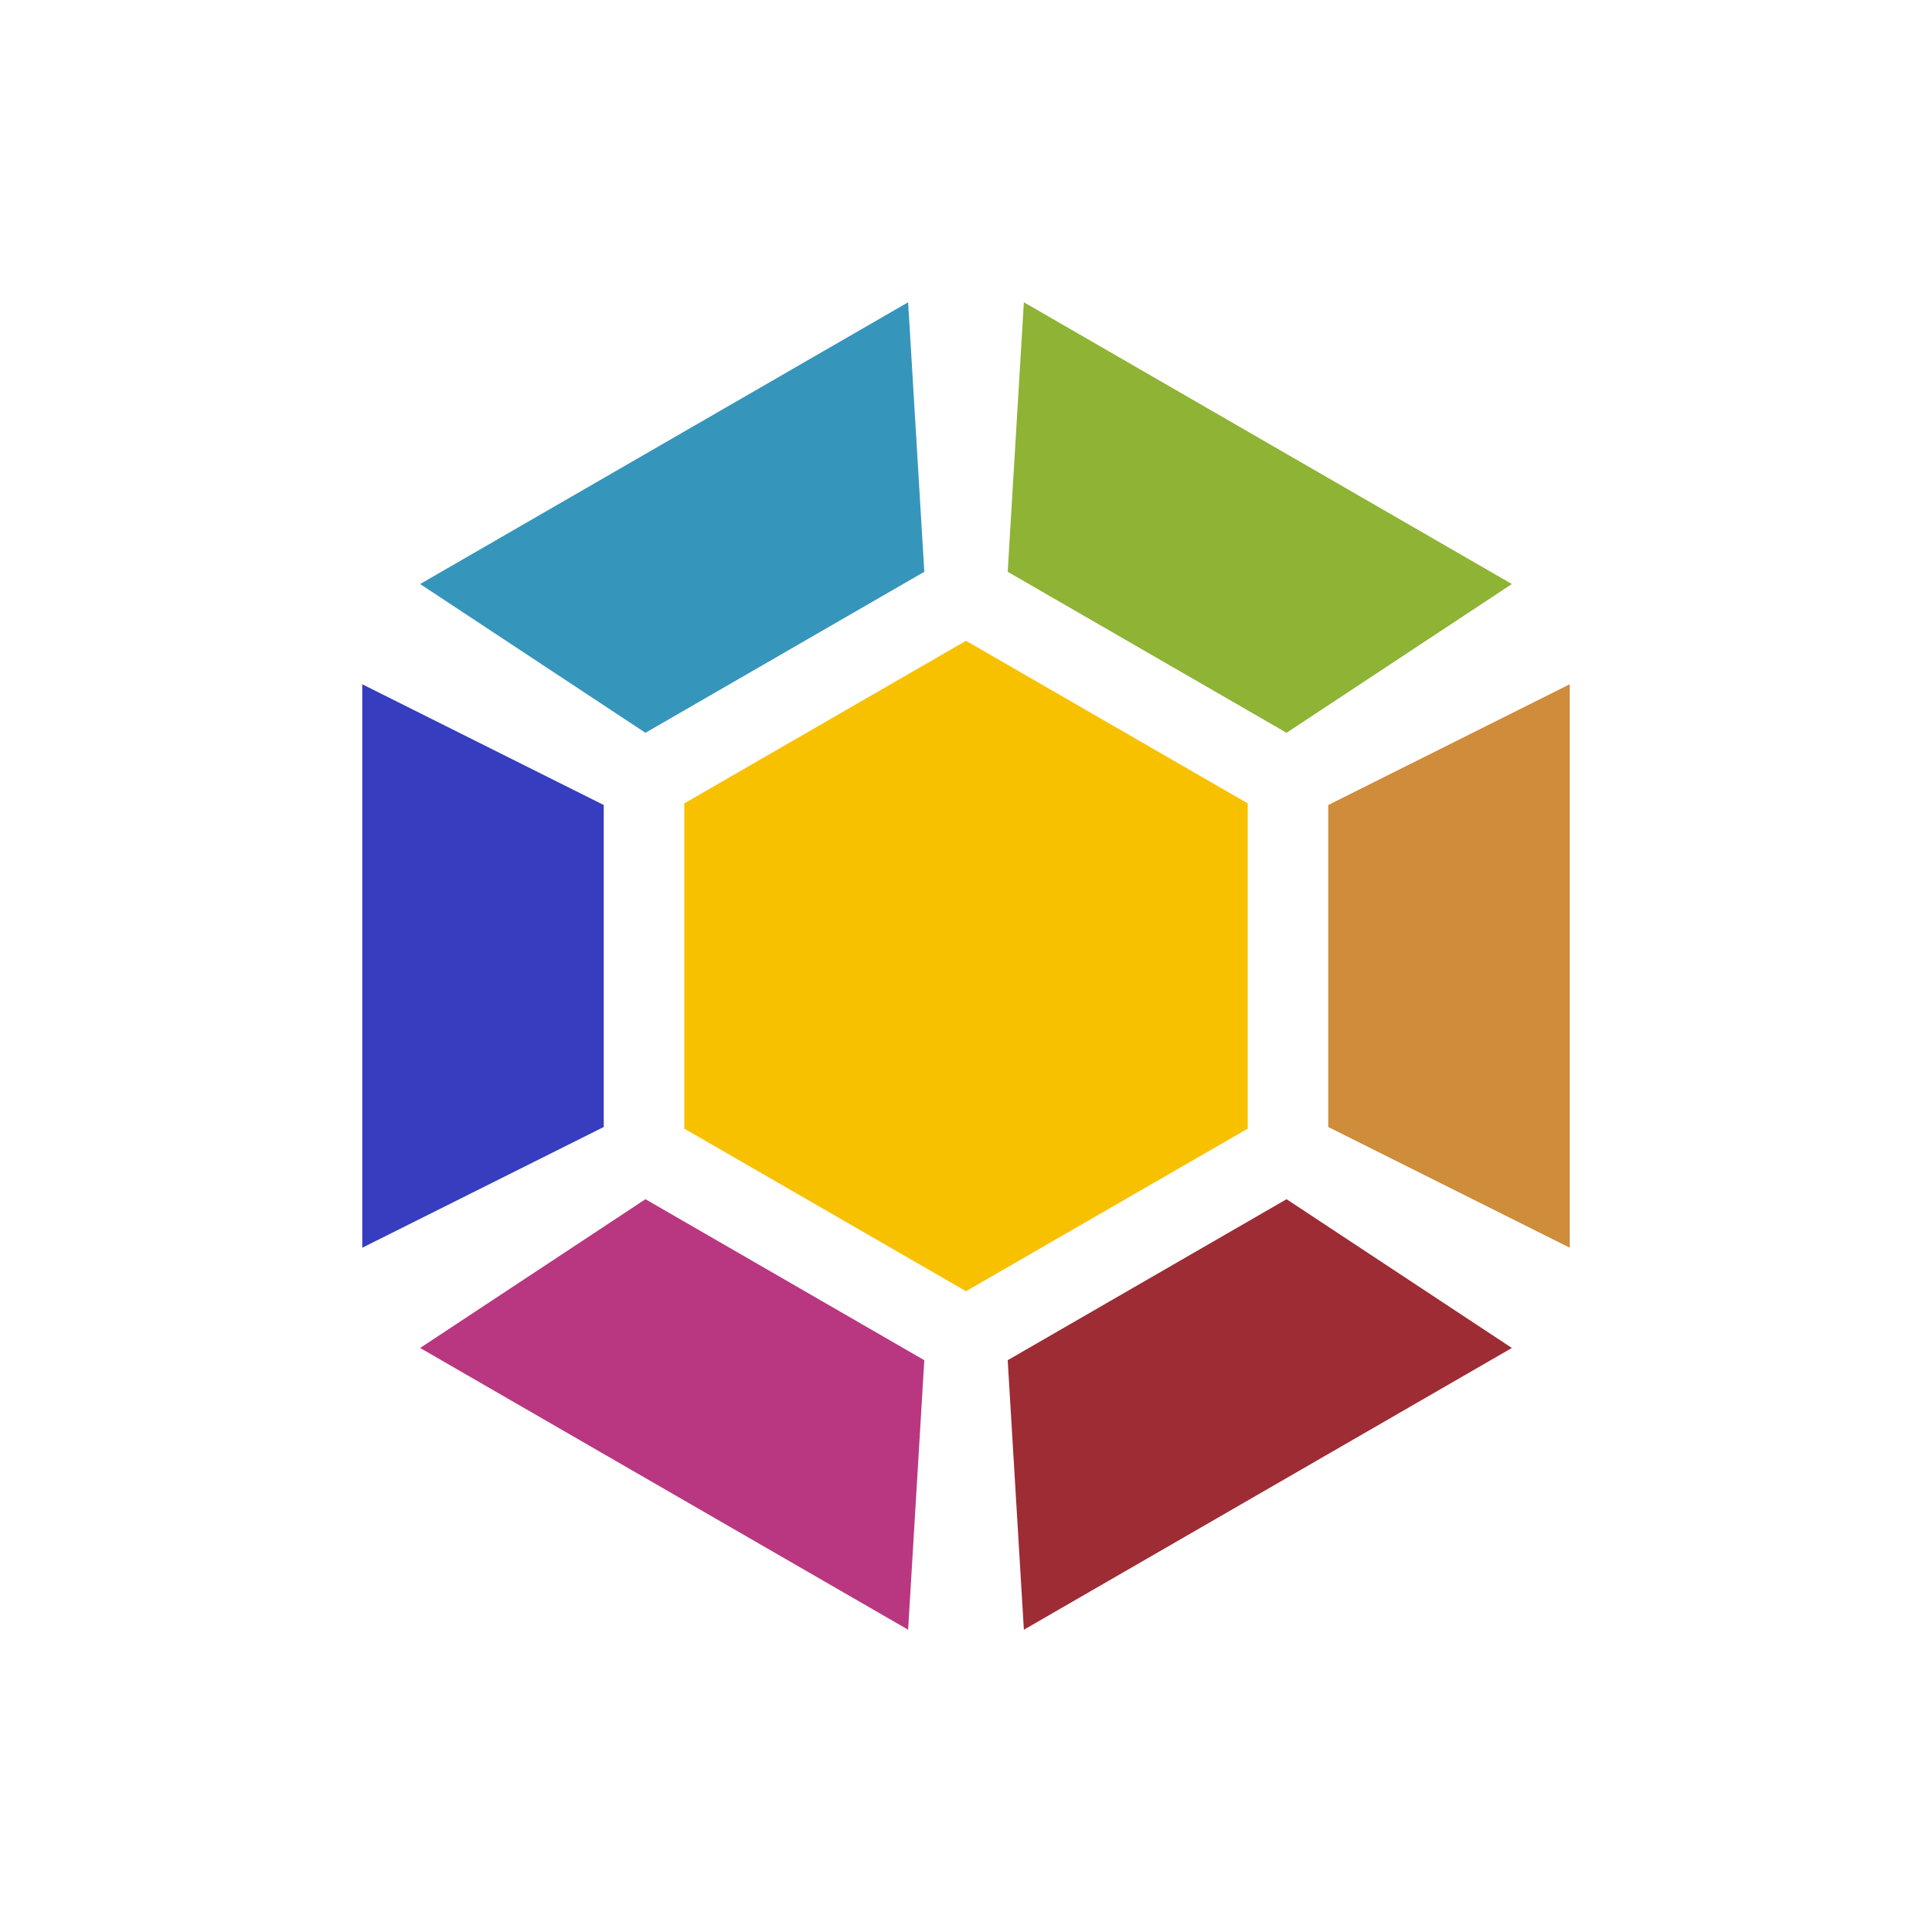
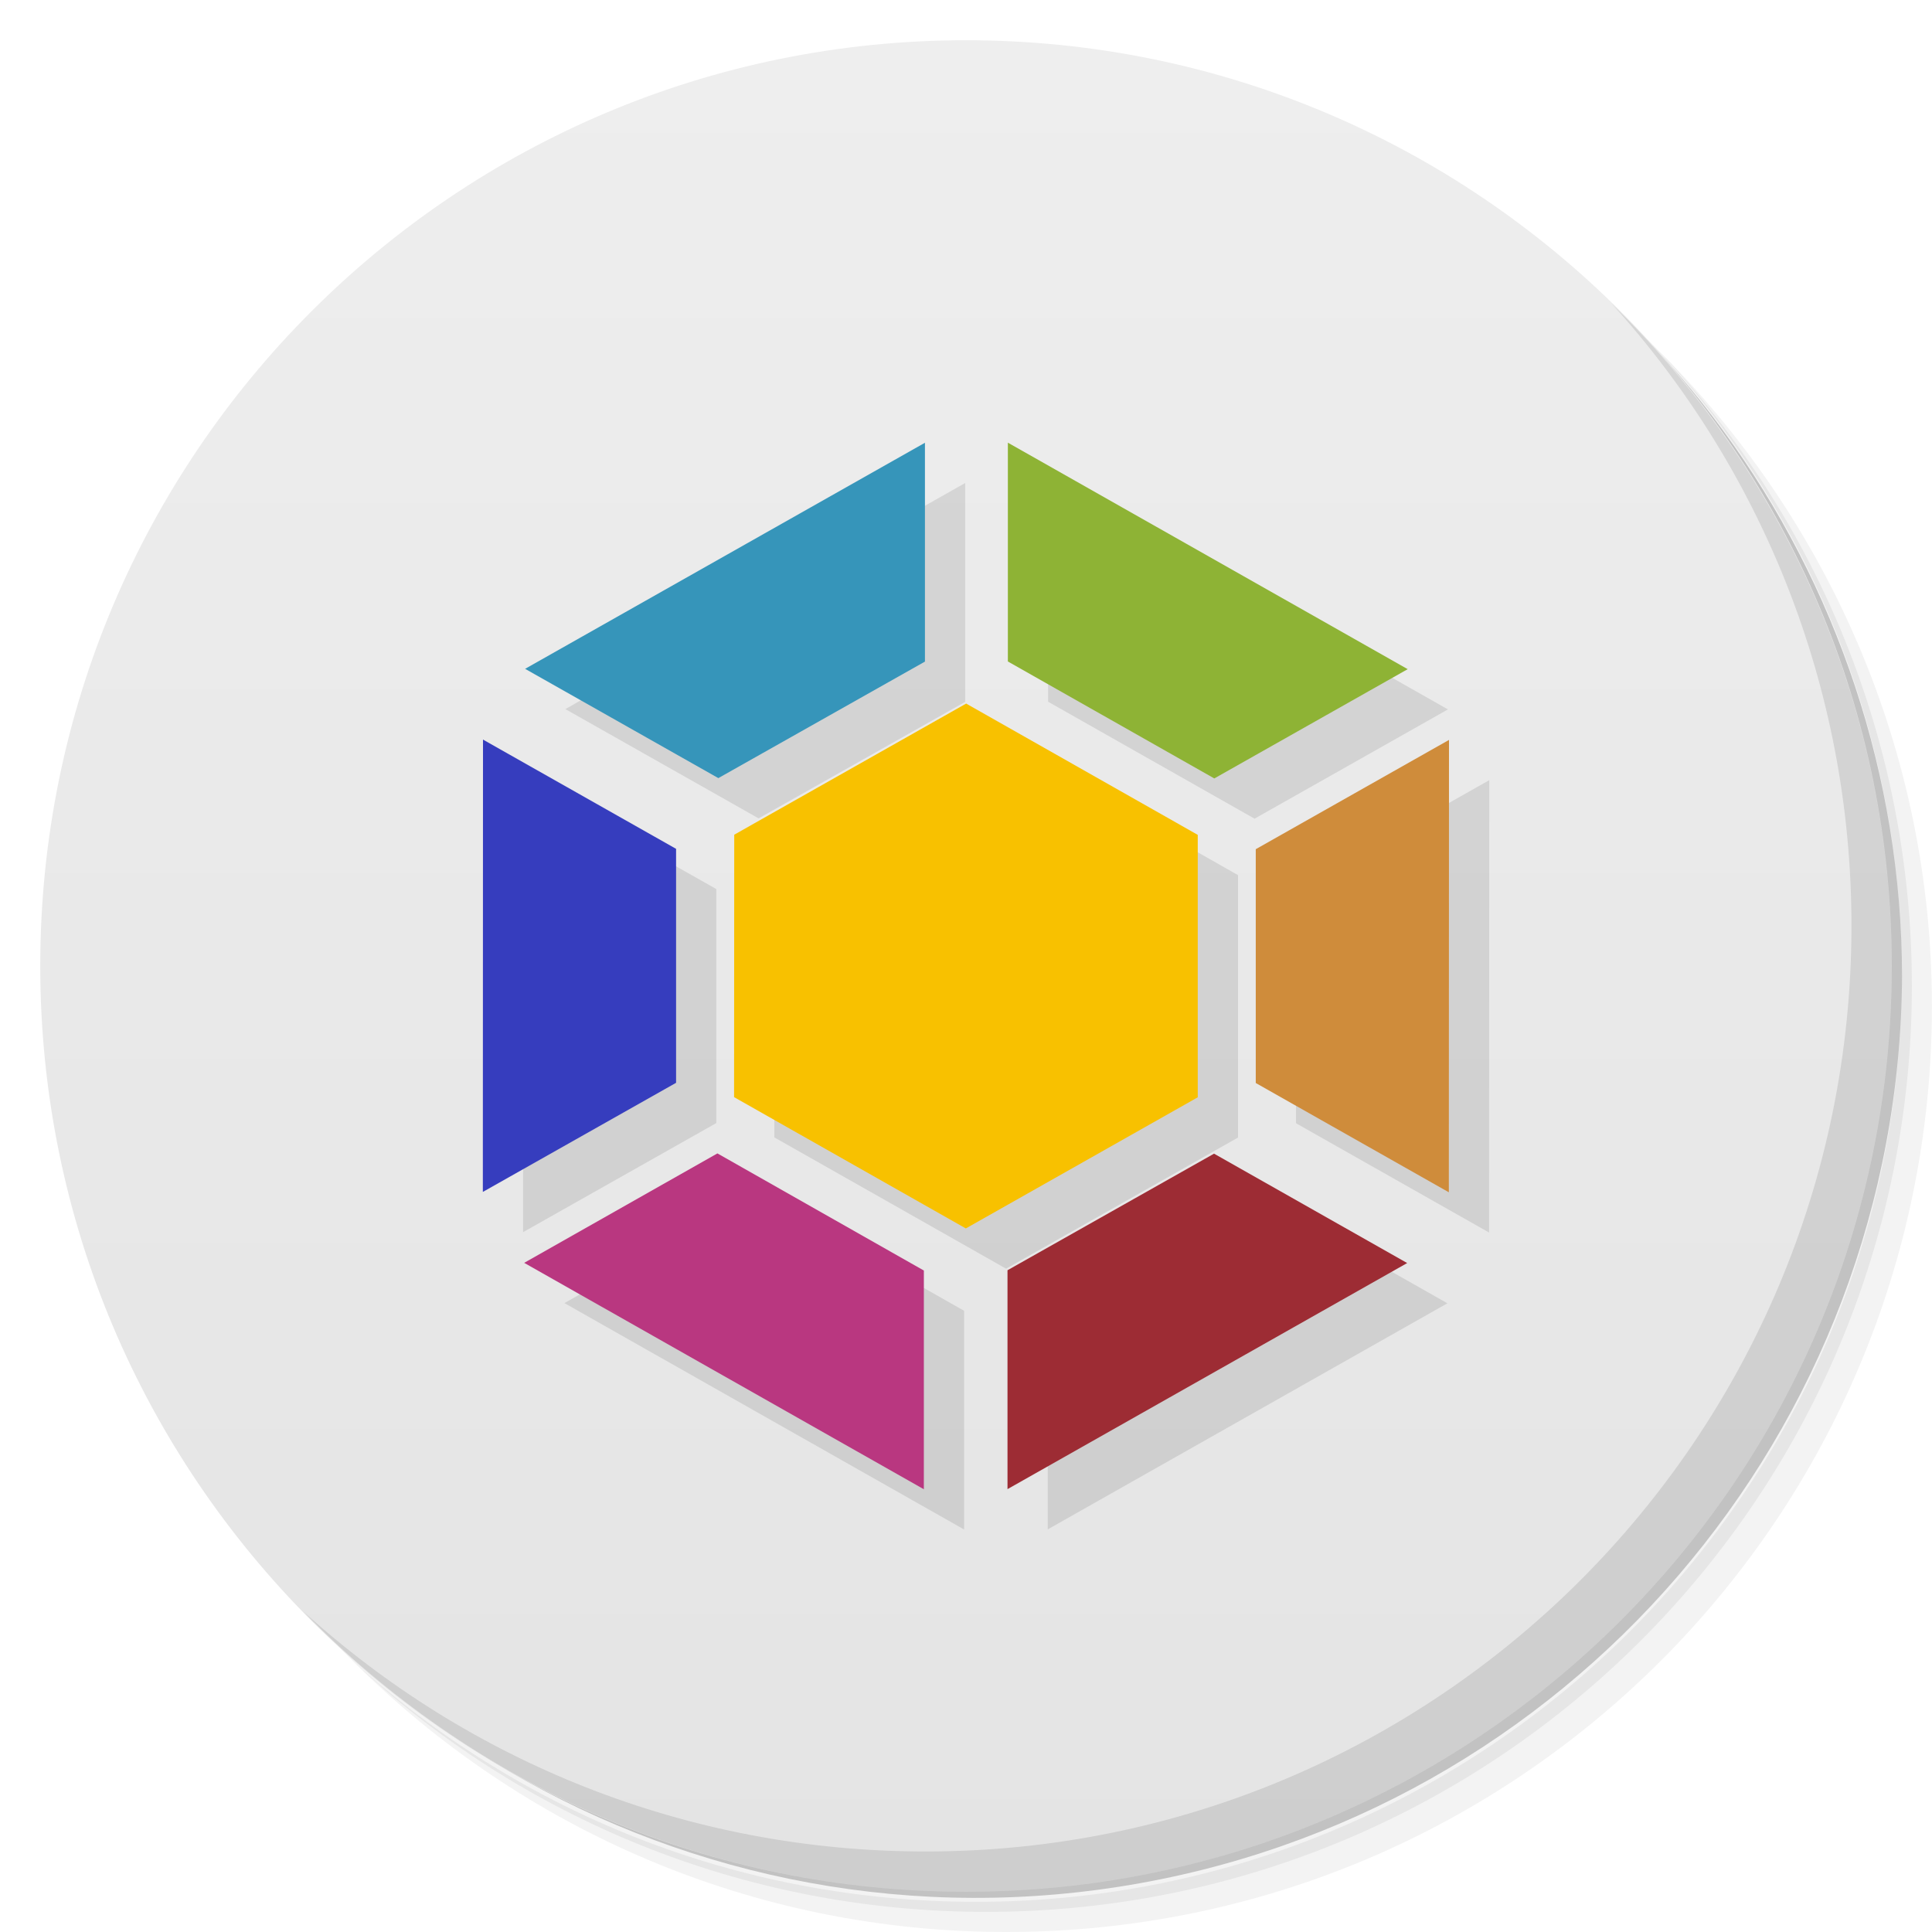
<svg xmlns="http://www.w3.org/2000/svg" viewBox="0 0 48 48">
-   <path d="m 39 17 -6 3 0 8 6 3 z" style="fill:#cf8c3b;fill-opacity:1;stroke:none;fill-rule:nonzero" />
-   <path d="m 24 32.08 -7 -4.04 0 -8.08 7 -4.04 7 4.04 0 8.08 z" style="fill:#f8c100;opacity:1;fill-opacity:1;stroke:none;fill-rule:nonzero" />
-   <path d="m 9 17 6 3 0 8 -6 3 z" style="fill:#363dbe;fill-opacity:1;stroke:none;fill-rule:nonzero" />
-   <path d="m 37.562 33.49 -5.598 -3.696 -6.928 4 0.402 6.696 z" style="fill:#9d2c34;fill-opacity:1;stroke:none;fill-rule:nonzero" />
-   <path d="m 22.562 7.51 0.402 6.696 -6.928 4 -5.598 -3.696 z" style="fill:#3695ba;fill-opacity:1;stroke:none;fill-rule:nonzero" />
-   <path d="m 22.562 40.49 0.402 -6.696 -6.928 -4 -5.598 3.696 z" style="fill:#b93780;fill-opacity:1;stroke:none;fill-rule:nonzero" />
-   <path d="m 37.562 14.51 -5.598 3.696 -6.928 -4 0.402 -6.696 z" style="fill:#8eb335;fill-opacity:1;stroke:none;fill-rule:nonzero" />
+   <defs>
+     <linearGradient id="linearGradient3764" x1="1" x2="47" gradientUnits="userSpaceOnUse" gradientTransform="matrix(0,-1,1,0,-1.5e-6,48)">
+       <stop style="stop-color:#e4e4e4;stop-opacity:1" />
+       <stop offset="1" style="stop-color:#eee;stop-opacity:1" />
+     </linearGradient>
+   </defs>
+   <g>
+     <path d="m 36.31 5 c 5.859 4.062 9.688 10.831 9.688 18.5 c 0 12.426 -10.07 22.5 -22.5 22.5 c -7.669 0 -14.438 -3.828 -18.5 -9.688 c 1.037 1.822 2.306 3.499 3.781 4.969 c 4.085 3.712 9.514 5.969 15.469 5.969 c 12.703 0 23 -10.298 23 -23 c 0 -5.954 -2.256 -11.384 -5.969 -15.469 c -1.469 -1.475 -3.147 -2.744 -4.969 -3.781 z m 4.969 3.781 c 3.854 4.113 6.219 9.637 6.219 15.719 c 0 12.703 -10.297 23 -23 23 c -6.081 0 -11.606 -2.364 -15.719 -6.219 c 4.16 4.144 9.883 6.719 16.219 6.719 c 12.703 0 23 -10.298 23 -23 c 0 -6.335 -2.575 -12.06 -6.719 -16.219 z" style="opacity:0.05" />
+     <path d="m 41.28 8.781 c 3.712 4.085 5.969 9.514 5.969 15.469 c 0 12.703 -10.297 23 -23 23 c -5.954 0 -11.384 -2.256 -15.469 -5.969 c 4.113 3.854 9.637 6.219 15.719 6.219 c 12.703 0 23 -10.298 23 -23 c 0 -6.081 -2.364 -11.606 -6.219 -15.719 z" style="opacity:0.1" />
+     <path d="m 31.25 2.375 c 8.615 3.154 14.75 11.417 14.75 21.13 c 0 12.426 -10.07 22.5 -22.5 22.5 c -9.708 0 -17.971 -6.135 -21.12 -14.75 a 23 23 0 0 0 44.875 -7 a 23 23 0 0 0 -16 -21.875 z" style="opacity:0.2" />
+   </g>
+   <g>
+     <path d="m 24 1 c 12.703 0 23 10.297 23 23 c 0 12.703 -10.297 23 -23 23 -12.703 0 -23 -10.297 -23 -23 0 -12.703 10.297 -23 23 -23 z" style="fill:url(#linearGradient3764);fill-opacity:1" />
+   </g>
+   <g>
+     <g>
+       <g transform="translate(1,1)">
+         <g style="opacity:0.1">
+           <g>
+             <path d="m 22.98 11 l -9.934 5.617 l 4.801 2.715 l 5.133 -2.895 m 0 -5.438" style="fill:#000;fill-opacity:1;stroke:none;fill-rule:nonzero" />
+             <path d="m 25.04 11 l 0 5.434 l 5.129 2.906 l 4.805 -2.715 l -9.93 -5.625 m -0.004 0" style="fill:#000;fill-opacity:1;stroke:none;fill-rule:nonzero" />
+             <path d="m 12 18.375 l -0.004 11.238 l 4.801 -2.711 l 0 -5.813 m -4.797 -2.715" style="fill:#000;fill-opacity:1;stroke:none;fill-rule:nonzero" />
+             <path d="m 36 18.383 l -4.801 2.715 l 0 5.809 l 4.797 2.715 m 0.004 -11.238" style="fill:#000;fill-opacity:1;stroke:none;fill-rule:nonzero" />
+             <path d="m 17.824 28.656 l -4.801 2.719 l 9.93 5.625 l 0 -5.434 m -5.129 -2.91" style="fill:#000;fill-opacity:1;stroke:none;fill-rule:nonzero" />
+             <path d="m 30.16 28.664 l -5.129 2.895 l 0 5.438 l 9.93 -5.617 l -4.801 -2.719 m 0 0.004" style="fill:#000;fill-opacity:1;stroke:none;fill-rule:nonzero" />
+             <path d="m 29.758 20.742 l 0 6.52 l -5.762 3.258 l -5.758 -3.262 l 0.004 -6.52 l 5.762 -3.258 m 5.754 3.262" style="fill:#000;fill-opacity:1;stroke:none;fill-rule:nonzero" />
+           </g>
+         </g>
+       </g>
+     </g>
+   </g>
+   <g>
+     <g>
+       <g>
+         <path d="m 22.98 11 l -9.934 5.617 l 4.801 2.715 l 5.133 -2.895 m 0 -5.438" style="fill:#3695ba;fill-opacity:1;stroke:none;fill-rule:nonzero" />
+         <path d="m 25.04 11 l 0 5.434 l 5.129 2.906 l 4.805 -2.715 l -9.93 -5.625 m -0.004 0" style="fill:#8eb335;fill-opacity:1;stroke:none;fill-rule:nonzero" />
+         <path d="m 12 18.375 l -0.004 11.238 l 4.801 -2.711 l 0 -5.813 m -4.797 -2.715" style="fill:#363dbe;fill-opacity:1;stroke:none;fill-rule:nonzero" />
+         <path d="m 36 18.383 l -4.801 2.715 l 0 5.809 l 4.797 2.715 m 0.004 -11.238" style="fill:#cf8c3b;fill-opacity:1;stroke:none;fill-rule:nonzero" />
+         <path d="m 17.824 28.656 l -4.801 2.719 l 9.93 5.625 l 0 -5.434 m -5.129 -2.91" style="fill:#b93780;fill-opacity:1;stroke:none;fill-rule:nonzero" />
+         <path d="m 30.16 28.664 l -5.129 2.895 l 0 5.438 l 9.93 -5.617 l -4.801 -2.719 m 0 0.004" style="fill:#9d2c34;fill-opacity:1;stroke:none;fill-rule:nonzero" />
+         <path d="m 29.758 20.742 l 0 6.52 l -5.762 3.258 l -5.758 -3.262 l 0.004 -6.52 l 5.762 -3.258 m 5.754 3.262" style="fill:#f8c100;fill-opacity:1;stroke:none;fill-rule:nonzero" />
+       </g>
+     </g>
+   </g>
+   <g>
+     <path d="m 40.03 7.531 c 3.712 4.084 5.969 9.514 5.969 15.469 0 12.703 -10.297 23 -23 23 c -5.954 0 -11.384 -2.256 -15.469 -5.969 4.178 4.291 10.01 6.969 16.469 6.969 c 12.703 0 23 -10.298 23 -23 0 -6.462 -2.677 -12.291 -6.969 -16.469 z" style="opacity:0.1" />
+   </g>
</svg>
